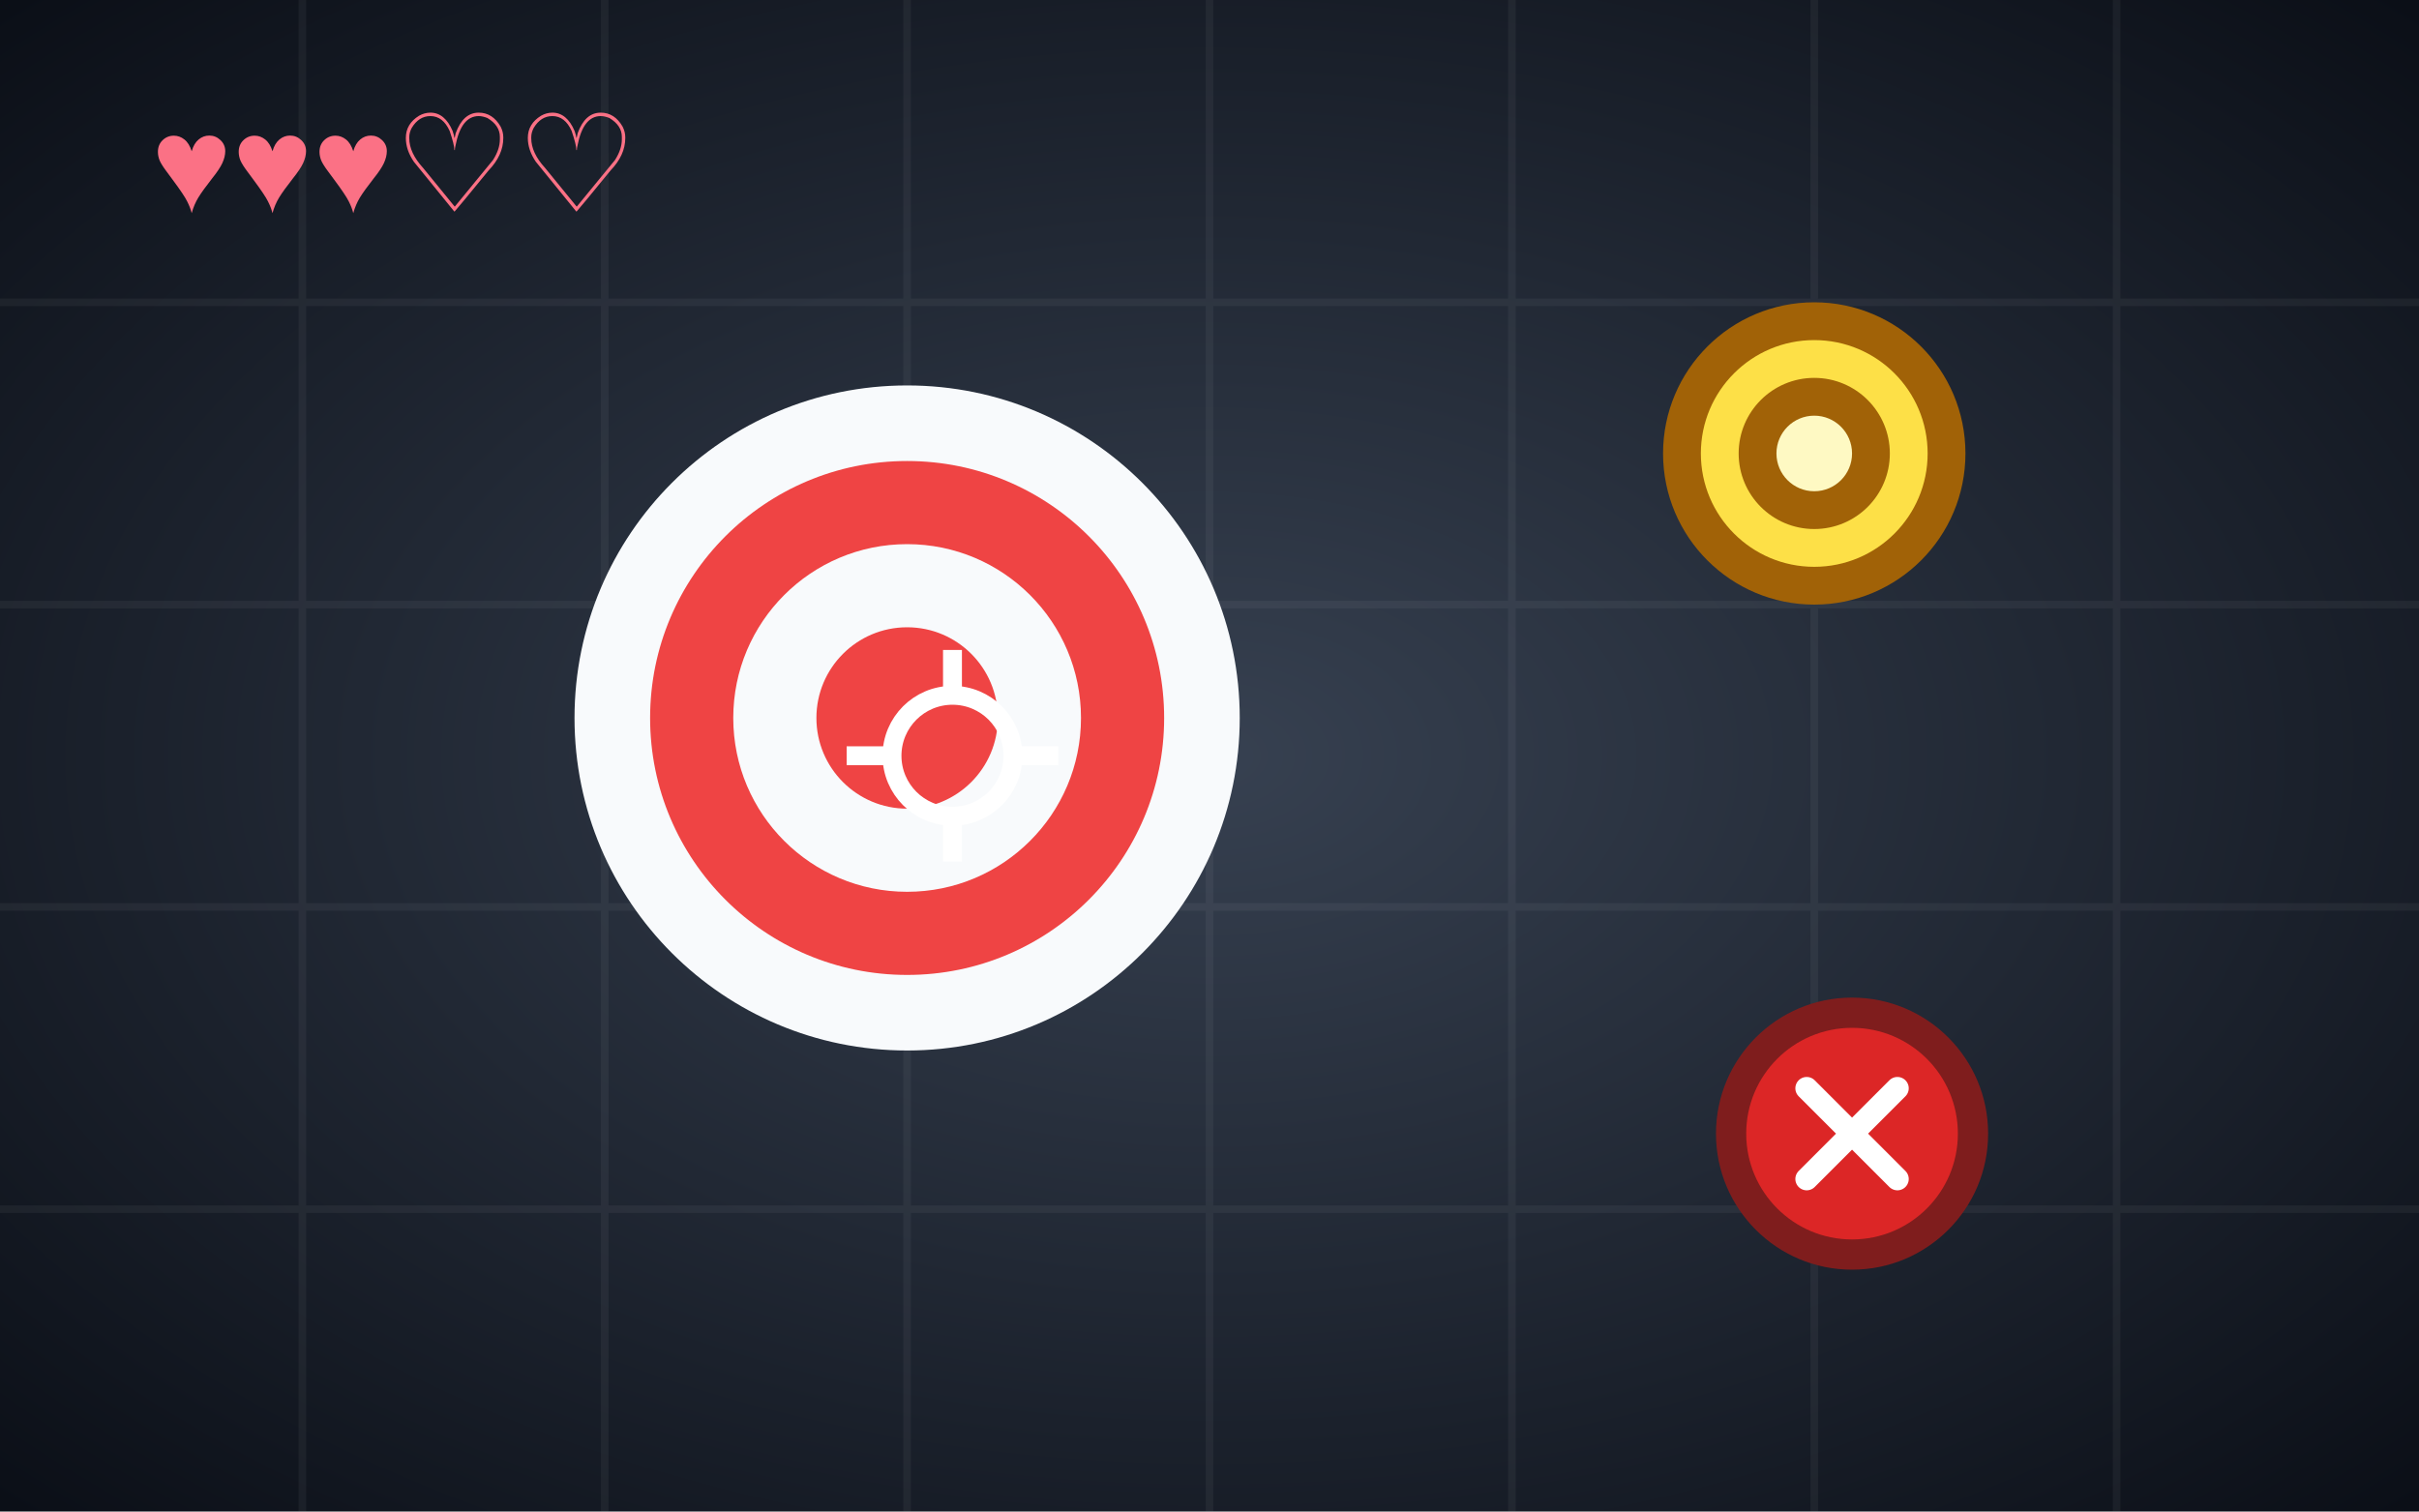
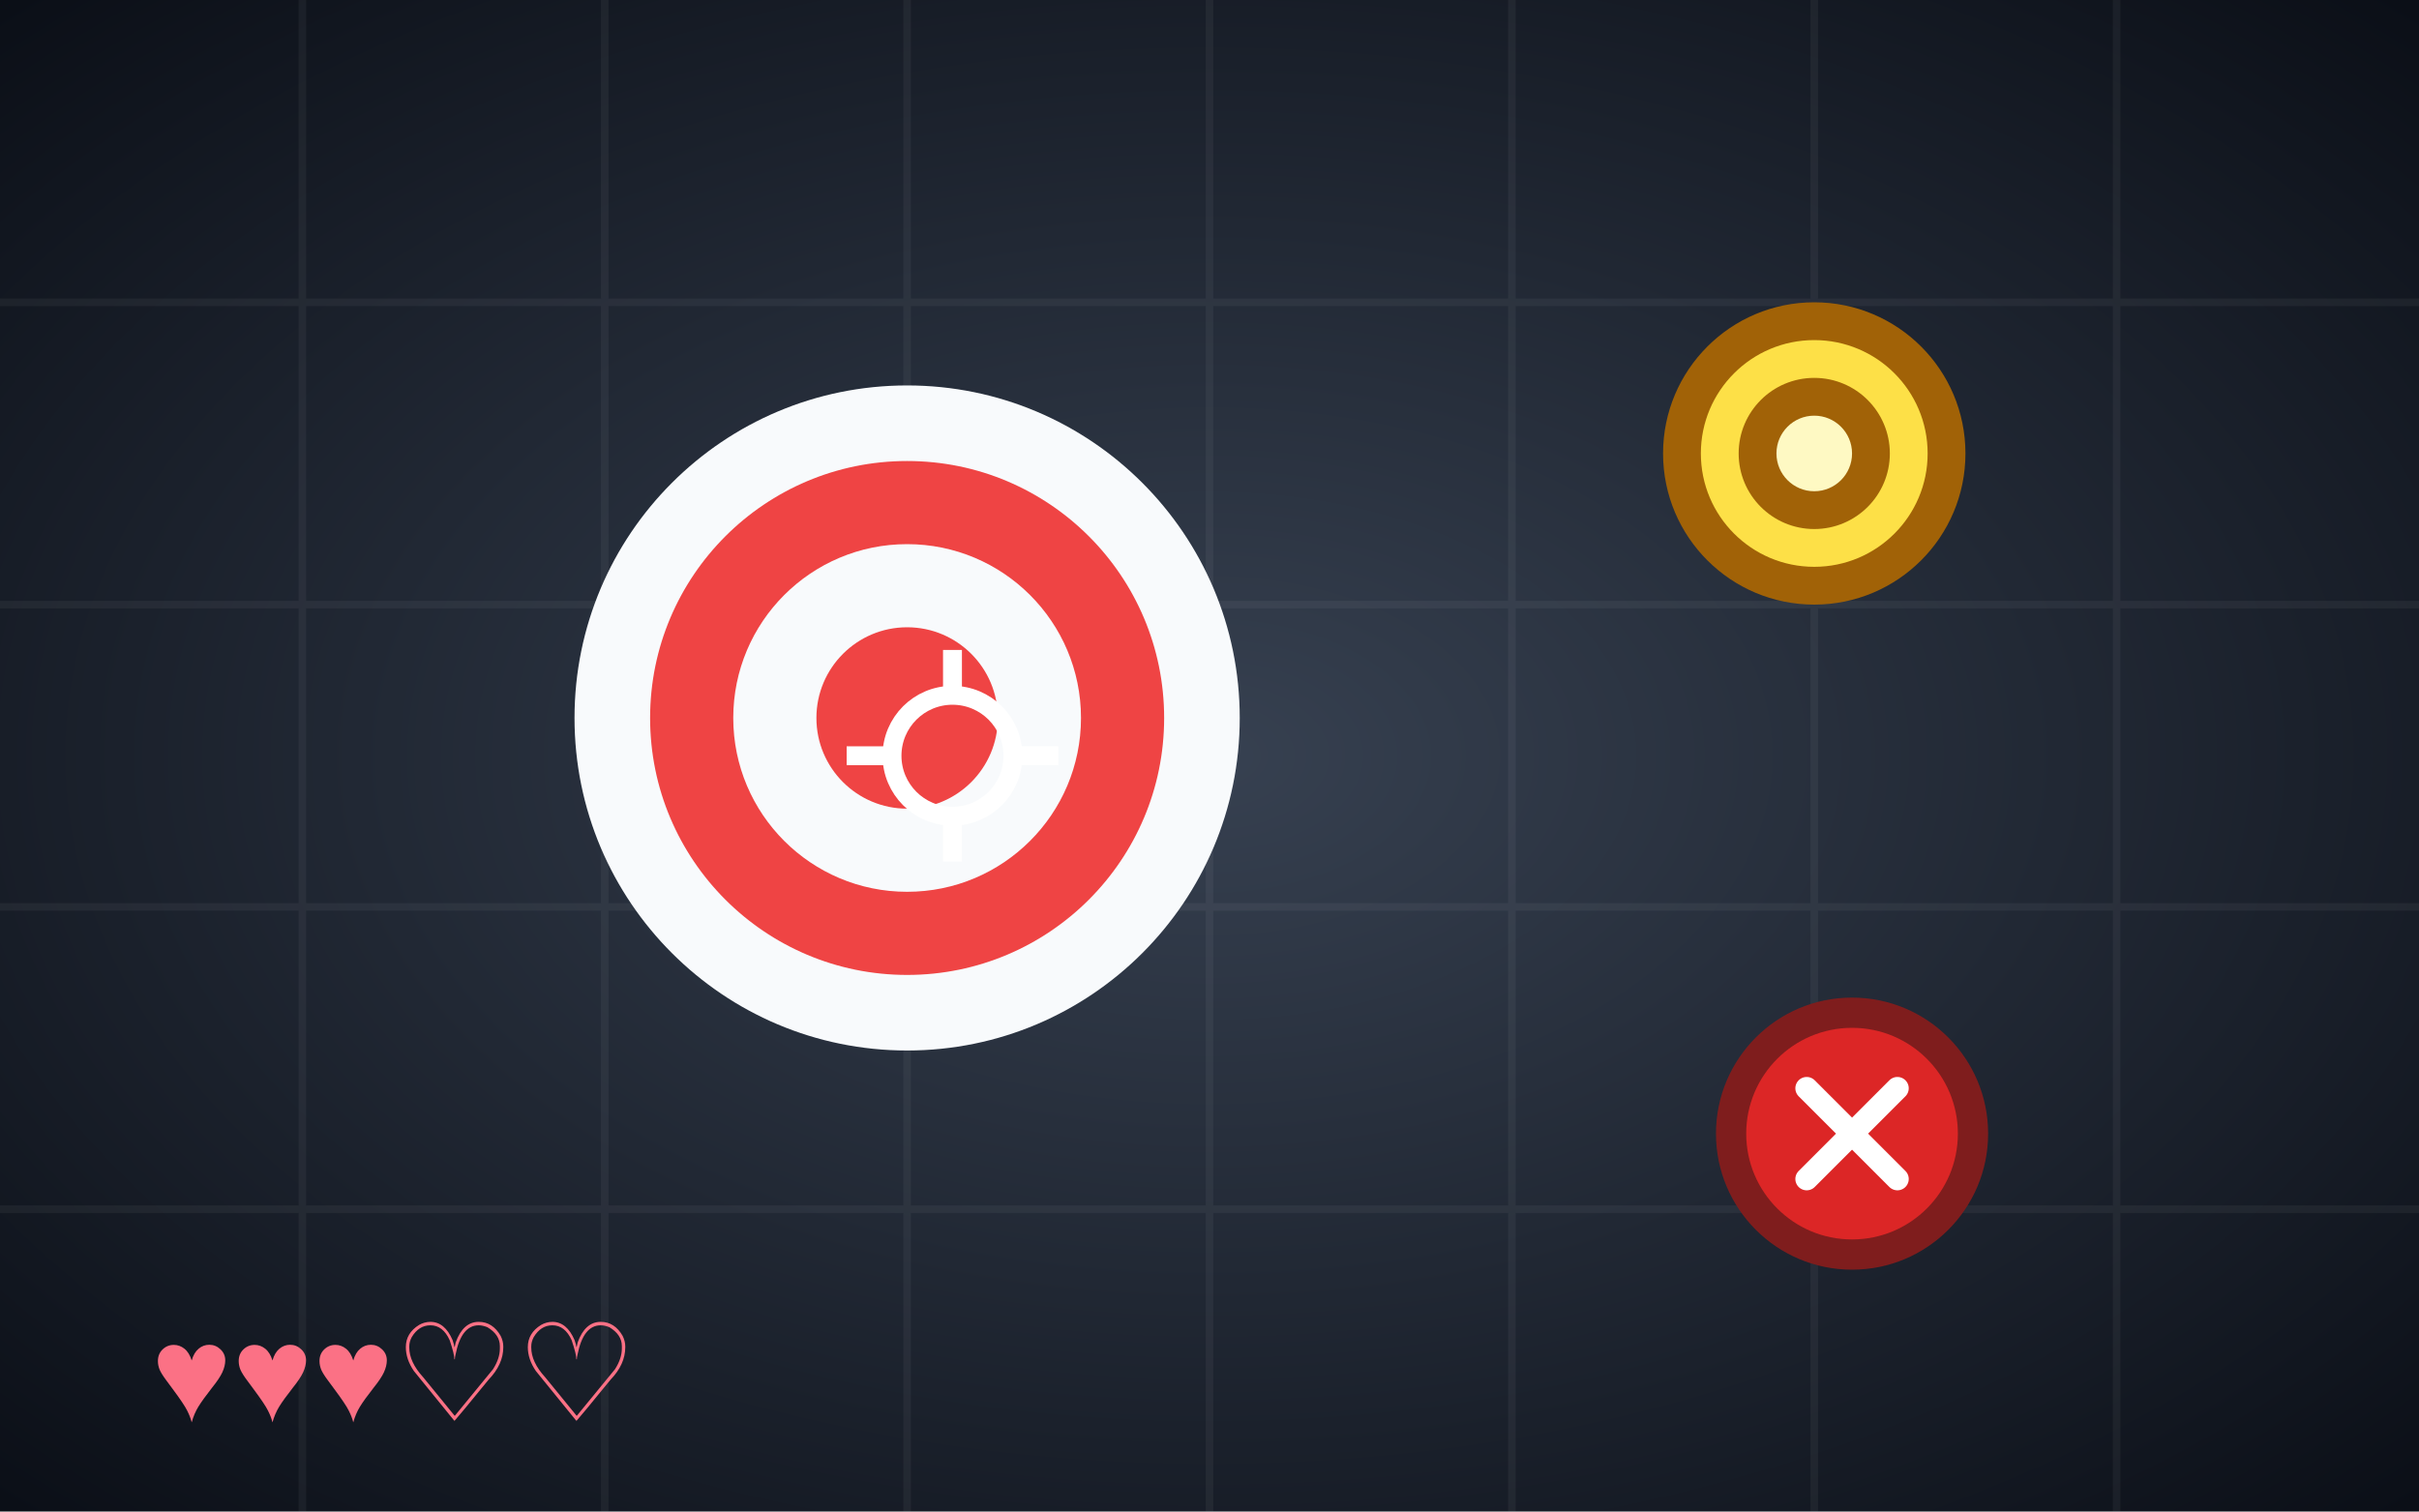
<svg xmlns="http://www.w3.org/2000/svg" viewBox="0 0 320 200">
  <defs>
    <radialGradient id="b" cx=".5" cy=".5" r=".7">
      <stop offset="0" stop-color="#374151" />
      <stop offset="1" stop-color="#0b0f17" />
    </radialGradient>
  </defs>
  <rect width="320" height="200" fill="url(#b)" />
  <g stroke="#fff" stroke-opacity=".05">
    <path d="M40 0v200M80 0v200M120 0v200M160 0v200M200 0v200M240 0v200M280 0v200M0 40h320M0 80h320M0 120h320M0 160h320" />
  </g>
  <g transform="translate(120 95)">
    <circle r="44" fill="#f8fafc" />
    <circle r="34" fill="#ef4444" />
    <circle r="23" fill="#f8fafc" />
    <circle r="12" fill="#ef4444" />
  </g>
  <g transform="translate(240 60)">
    <circle r="20" fill="#a16207" />
    <circle r="15" fill="#fde047" />
    <circle r="10" fill="#a16207" />
    <circle r="5" fill="#fef9c3" />
  </g>
  <g transform="translate(245 150)">
    <circle r="18" fill="#7f1d1d" />
    <circle r="14" fill="#dc2626" />
    <path d="M-6-6 6 6M6-6-6 6" stroke="#fff" stroke-width="3" stroke-linecap="round" />
  </g>
  <g stroke="#fff" stroke-width="2.5">
    <circle cx="126" cy="100" r="8" fill="none" />
    <path d="M126 86v6M126 108v6M112 100h6M134 100h6" />
  </g>
-   <text x="20" y="28" font-family="Arial" font-size="18" fill="#fb7185">♥♥♥♡♡</text>
+   <text x="20" y="188" font-family="Arial" font-size="18" fill="#fb7185">♥♥♥♡♡</text>
</svg>
